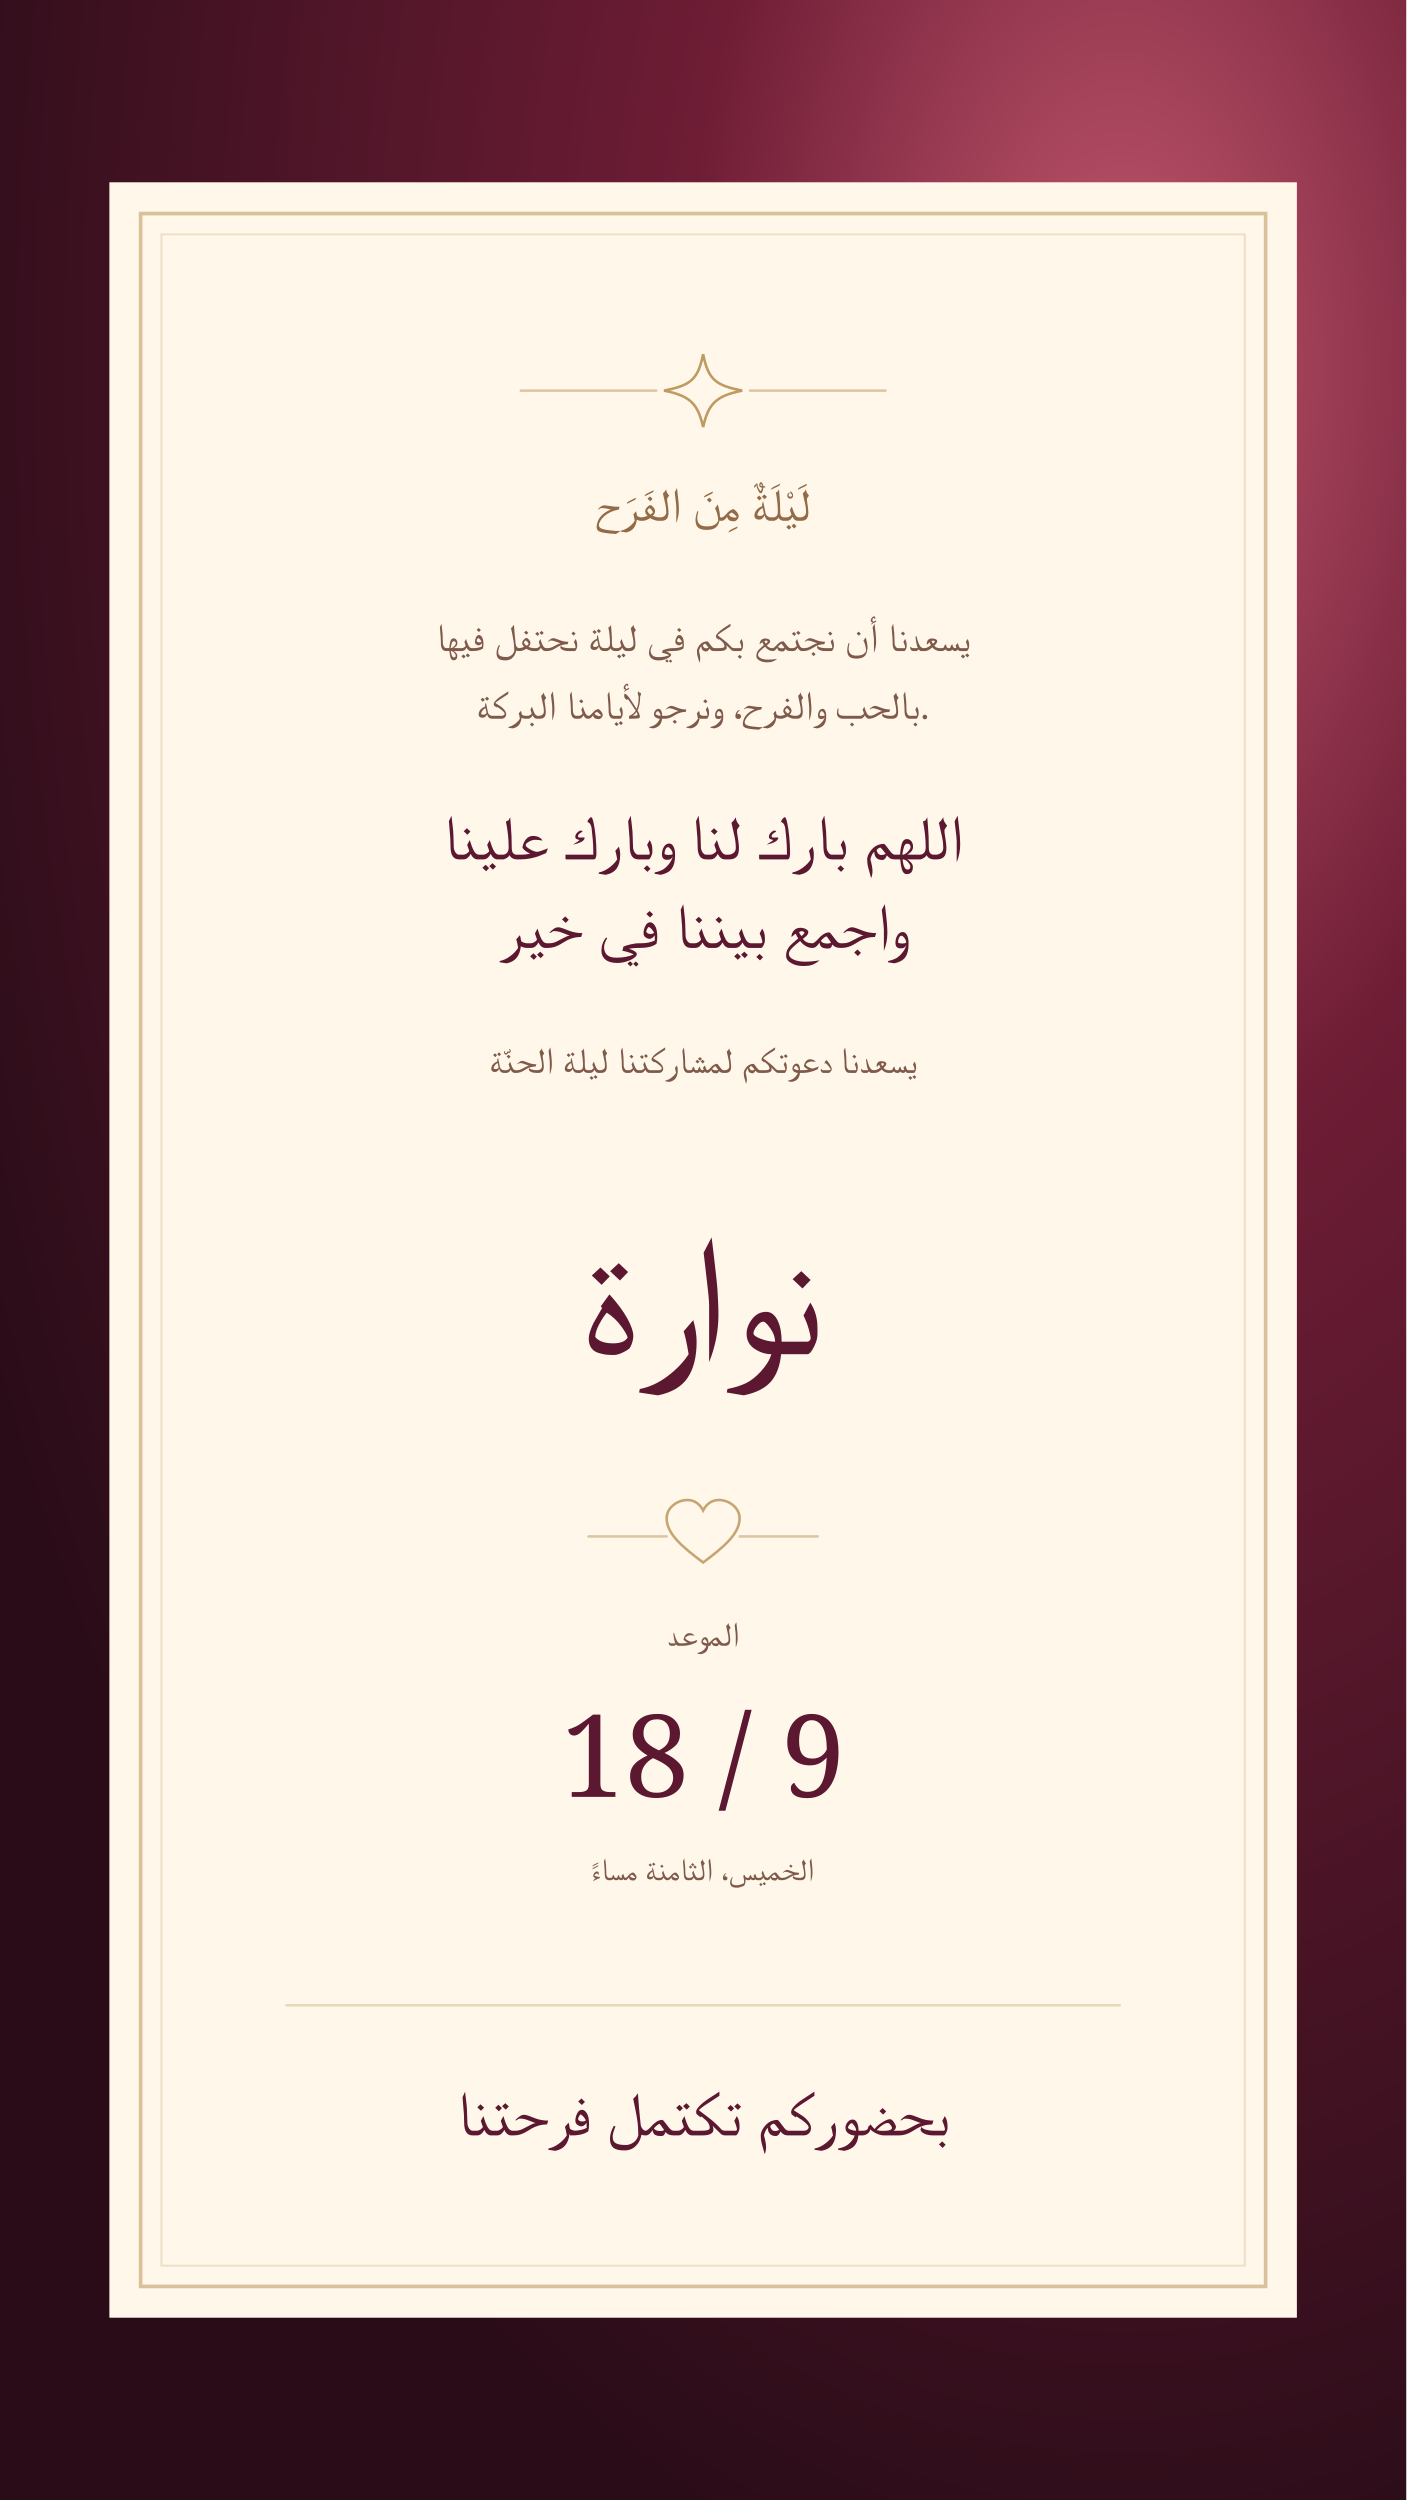
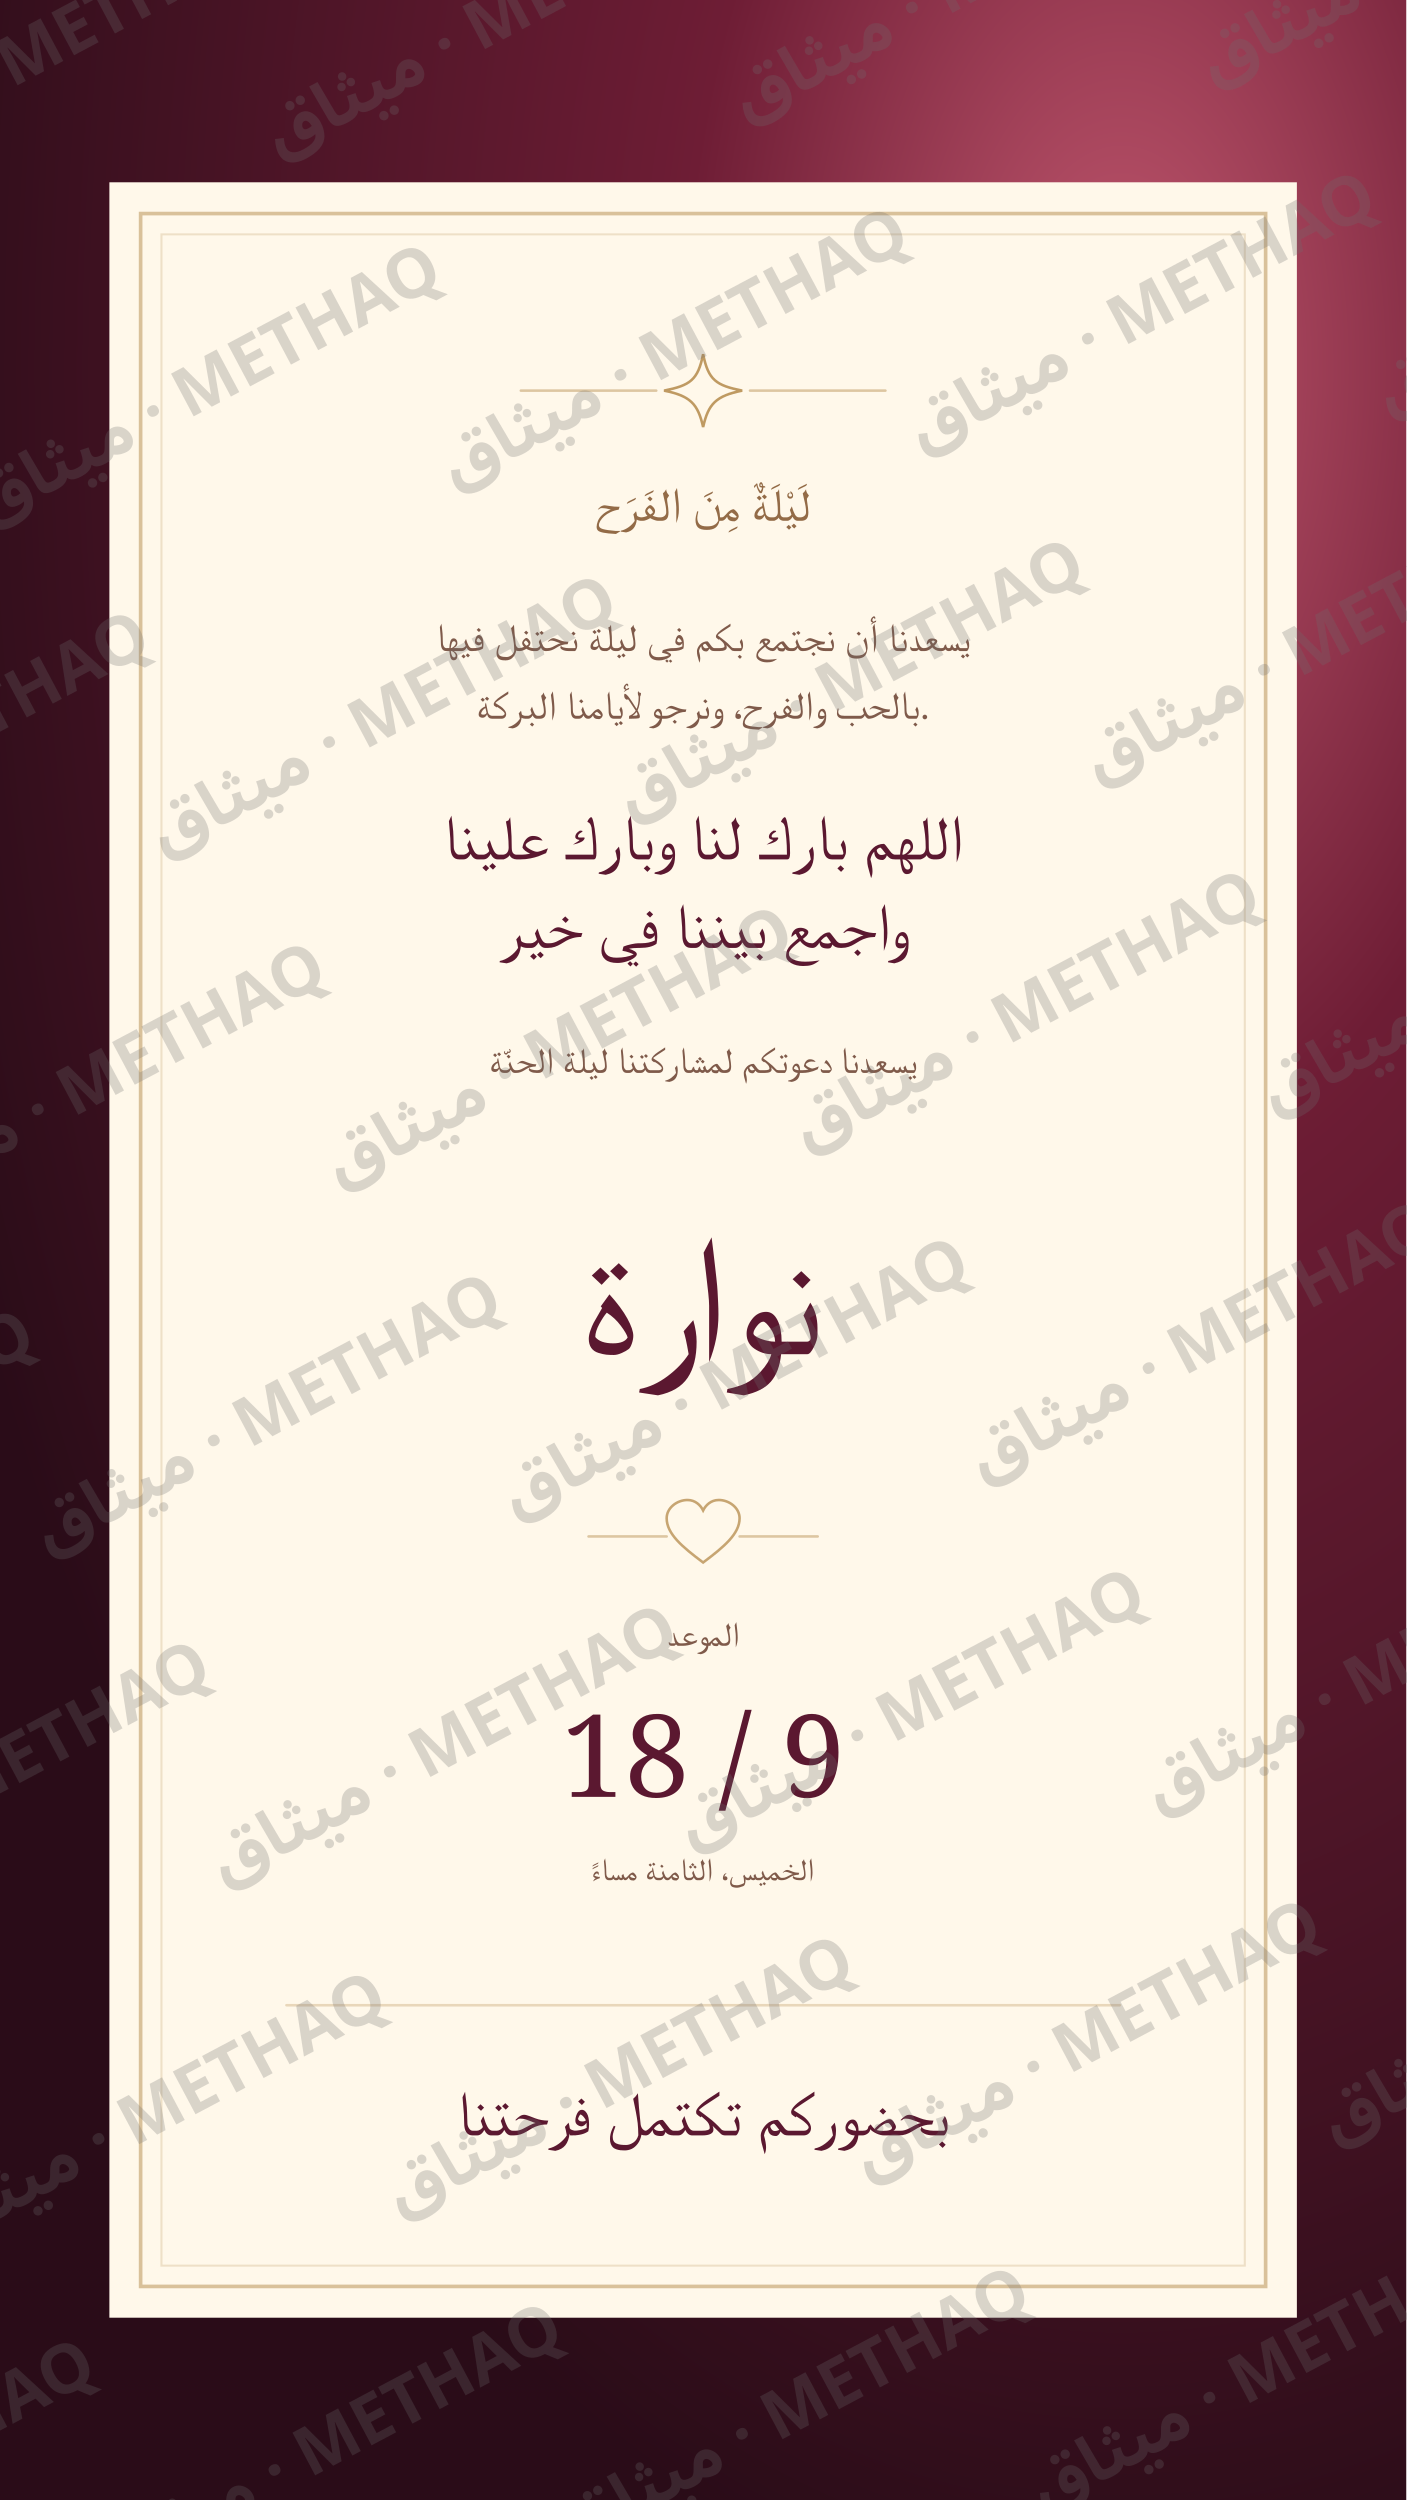
<svg xmlns="http://www.w3.org/2000/svg" viewBox="0 0 540 960" width="540" height="960" role="img" aria-label="معاينة قالب ليلة عنابية">
  <defs>
    <radialGradient id="smoke" cx="0.8" cy="0.15" r="0.9">
      <stop offset="0" stop-color="#c2586f" />
      <stop offset="0.35" stop-color="#6e1d35" />
      <stop offset="1" stop-color="#2a0c18" />
    </radialGradient>
  </defs>
  <rect width="540" height="960" fill="url(#smoke)" />
  <rect x="42" y="70" width="456" height="820" fill="#fff8ea" />
  <g fill="none" stroke="#b48a4a" stroke-linecap="round">
    <rect x="54" y="82" width="432" height="796" stroke-width="1.4" stroke-opacity="0.5" />
    <rect x="62" y="90" width="416" height="780" stroke-width="0.8" stroke-opacity="0.22" />
    <path d="M200 150H252M288 150H340" stroke-opacity="0.45" />
    <path d="M270 136C272 146 275 148 285 150C275 152 272 155 270 164C268 155 265 152 255 150C265 148 268 146 270 136Z" stroke-opacity="0.85" />
    <path d="M226 590H256M284 590H314" stroke-opacity="0.45" />
    <path d="M270 600C262 594 256 589 256 583C256 579 260 576 264 576C267 576 269 578 270 580C271 578 273 576 276 576C280 576 284 579 284 583C284 589 278 594 270 600Z" stroke-opacity="0.75" />
    <path d="M110 770H430" stroke-opacity="0.3" />
  </g>
  <g font-family="Amiri, 'Times New Roman', serif" text-anchor="middle">
    <text x="270" y="200" font-size="18" fill="#936b47">لَيْلَةٌ مِنَ الفَرَح</text>
    <text x="270" y="250" font-size="15" fill="#7f5a4a">يسعدنا أن نجتمع بكم في ليلة نحتفل فيها</text>
    <text x="270" y="276" font-size="15" fill="#7f5a4a">بالحب والفرح، ونرجو لأيامنا البركة.</text>
    <text x="270" y="330" font-size="24" fill="#5b1830">اللهم بارك لنا وبارك علينا</text>
    <text x="270" y="364" font-size="24" fill="#5b1830">واجمع بيننا في خير</text>
    <text x="270" y="412" font-size="14" fill="#7f5a4a">يسعدنا دعوتكم لمشاركتنا ليلة الحنّة</text>
    <text x="270" y="520" font-size="64" fill="#5b1830">نوارة</text>
    <text x="270" y="632" font-size="13" fill="#7f5a4a">الموعد</text>
    <text x="270" y="690" font-size="44" fill="#5b1830" font-family="'Cormorant Garamond', Georgia, serif" direction="ltr">18 / 9</text>
    <text x="270" y="722" font-size="12" fill="#7f5a4a">الخميس، الثامنة مساءً</text>
    <text x="270" y="820" font-size="24" fill="#5b1830">بحضوركم تكتمل فرحتنا</text>
  </g>
+   <g aria-hidden="true" transform="translate(270 480) rotate(-28)" font-family="Reem Kufi, Noto Sans Arabic, Tahoma, sans-serif" font-size="26" font-weight="700" fill="rgba(110,110,110,0.26)" dominant-baseline="middle" xml:space="preserve">
+     <text x="-1102" y="-1102">ميثاق · METHAQ</text>
+     <text x="-772" y="-1102">ميثاق · METHAQ</text>
+     <text x="-442" y="-1102">ميثاق · METHAQ</text>
+     <text x="-112" y="-1102">ميثاق · METHAQ</text>
+     <text x="218" y="-1102">ميثاق · METHAQ</text>
+     <text x="548" y="-1102">ميثاق · METHAQ</text>
+     <text x="878" y="-1102">ميثاق · METHAQ</text>
+     <text x="-1267" y="-1030">ميثاق · METHAQ</text>
+     <text x="-937" y="-1030">ميثاق · METHAQ</text>
+     <text x="-607" y="-1030">ميثاق · METHAQ</text>
+     <text x="-277" y="-1030">ميثاق · METHAQ</text>
+     <text x="53" y="-1030">ميثاق · METHAQ</text>
+     <text x="383" y="-1030">ميثاق · METHAQ</text>
+     <text x="713" y="-1030">ميثاق · METHAQ</text>
+     <text x="1043" y="-1030">ميثاق · METHAQ</text>
+     <text x="-1102" y="-958">ميثاق · METHAQ</text>
+     <text x="-772" y="-958">ميثاق · METHAQ</text>
+     <text x="-442" y="-958">ميثاق · METHAQ</text>
+     <text x="-112" y="-958">ميثاق · METHAQ</text>
+     <text x="218" y="-958">ميثاق · METHAQ</text>
+     <text x="548" y="-958">ميثاق · METHAQ</text>
+     <text x="878" y="-958">ميثاق · METHAQ</text>
+     <text x="-1267" y="-886">ميثاق · METHAQ</text>
+     <text x="-937" y="-886">ميثاق · METHAQ</text>
+     <text x="-607" y="-886">ميثاق · METHAQ</text>
+     <text x="-277" y="-886">ميثاق · METHAQ</text>
+     <text x="53" y="-886">ميثاق · METHAQ</text>
+     <text x="383" y="-886">ميثاق · METHAQ</text>
+     <text x="713" y="-886">ميثاق · METHAQ</text>
+     <text x="1043" y="-886">ميثاق · METHAQ</text>
+     <text x="-1102" y="-814">ميثاق · METHAQ</text>
+     <text x="-772" y="-814">ميثاق · METHAQ</text>
+     <text x="-442" y="-814">ميثاق · METHAQ</text>
+     <text x="-112" y="-814">ميثاق · METHAQ</text>
+     <text x="218" y="-814">ميثاق · METHAQ</text>
+     <text x="548" y="-814">ميثاق · METHAQ</text>
+     <text x="878" y="-814">ميثاق · METHAQ</text>
+     <text x="-1267" y="-742">ميثاق · METHAQ</text>
+     <text x="-937" y="-742">ميثاق · METHAQ</text>
+     <text x="-607" y="-742">ميثاق · METHAQ</text>
+     <text x="-277" y="-742">ميثاق · METHAQ</text>
+     <text x="53" y="-742">ميثاق · METHAQ</text>
+     <text x="383" y="-742">ميثاق · METHAQ</text>
+     <text x="713" y="-742">ميثاق · METHAQ</text>
+     <text x="1043" y="-742">ميثاق · METHAQ</text>
+     <text x="-1102" y="-670">ميثاق · METHAQ</text>
+     <text x="-772" y="-670">ميثاق · METHAQ</text>
+     <text x="-442" y="-670">ميثاق · METHAQ</text>
+     <text x="-112" y="-670">ميثاق · METHAQ</text>
+     <text x="218" y="-670">ميثاق · METHAQ</text>
+     <text x="548" y="-670">ميثاق · METHAQ</text>
+     <text x="878" y="-670">ميثاق · METHAQ</text>
+     <text x="-1267" y="-598">ميثاق · METHAQ</text>
+     <text x="-937" y="-598">ميثاق · METHAQ</text>
+     <text x="-607" y="-598">ميثاق · METHAQ</text>
+     <text x="-277" y="-598">ميثاق · METHAQ</text>
+     <text x="53" y="-598">ميثاق · METHAQ</text>
+     <text x="383" y="-598">ميثاق · METHAQ</text>
+     <text x="713" y="-598">ميثاق · METHAQ</text>
+     <text x="1043" y="-598">ميثاق · METHAQ</text>
+     <text x="-1102" y="-526">ميثاق · METHAQ</text>
+     <text x="-772" y="-526">ميثاق · METHAQ</text>
+     <text x="-442" y="-526">ميثاق · METHAQ</text>
+     <text x="-112" y="-526">ميثاق · METHAQ</text>
+     <text x="218" y="-526">ميثاق · METHAQ</text>
+     <text x="548" y="-526">ميثاق · METHAQ</text>
+     <text x="878" y="-526">ميثاق · METHAQ</text>
+     <text x="-1267" y="-454">ميثاق · METHAQ</text>
+     <text x="-937" y="-454">ميثاق · METHAQ</text>
+     <text x="-607" y="-454">ميثاق · METHAQ</text>
+     <text x="-277" y="-454">ميثاق · METHAQ</text>
+     <text x="53" y="-454">ميثاق · METHAQ</text>
+     <text x="383" y="-454">ميثاق · METHAQ</text>
+     <text x="713" y="-454">ميثاق · METHAQ</text>
+     <text x="1043" y="-454">ميثاق · METHAQ</text>
+     <text x="-1102" y="-382">ميثاق · METHAQ</text>
+     <text x="-772" y="-382">ميثاق · METHAQ</text>
+     <text x="-442" y="-382">ميثاق · METHAQ</text>
+     <text x="-112" y="-382">ميثاق · METHAQ</text>
+     <text x="218" y="-382">ميثاق · METHAQ</text>
+     <text x="548" y="-382">ميثاق · METHAQ</text>
+     <text x="878" y="-382">ميثاق · METHAQ</text>
+     <text x="-1267" y="-310">ميثاق · METHAQ</text>
+     <text x="-937" y="-310">ميثاق · METHAQ</text>
+     <text x="-607" y="-310">ميثاق · METHAQ</text>
+     <text x="-277" y="-310">ميثاق · METHAQ</text>
+     <text x="53" y="-310">ميثاق · METHAQ</text>
+     <text x="383" y="-310">ميثاق · METHAQ</text>
+     <text x="713" y="-310">ميثاق · METHAQ</text>
+     <text x="1043" y="-310">ميثاق · METHAQ</text>
+     <text x="-1102" y="-238">ميثاق · METHAQ</text>
+     <text x="-772" y="-238">ميثاق · METHAQ</text>
+     <text x="-442" y="-238">ميثاق · METHAQ</text>
+     <text x="-112" y="-238">ميثاق · METHAQ</text>
+     <text x="218" y="-238">ميثاق · METHAQ</text>
+     <text x="548" y="-238">ميثاق · METHAQ</text>
+     <text x="878" y="-238">ميثاق · METHAQ</text>
+     <text x="-1267" y="-166">ميثاق · METHAQ</text>
+     <text x="-937" y="-166">ميثاق · METHAQ</text>
+     <text x="-607" y="-166">ميثاق · METHAQ</text>
+     <text x="-277" y="-166">ميثاق · METHAQ</text>
+     <text x="53" y="-166">ميثاق · METHAQ</text>
+     <text x="383" y="-166">ميثاق · METHAQ</text>
+     <text x="713" y="-166">ميثاق · METHAQ</text>
+     <text x="1043" y="-166">ميثاق · METHAQ</text>
+     <text x="-1102" y="-94">ميثاق · METHAQ</text>
+     <text x="-772" y="-94">ميثاق · METHAQ</text>
+     <text x="-442" y="-94">ميثاق · METHAQ</text>
+     <text x="-112" y="-94">ميثاق · METHAQ</text>
+     <text x="218" y="-94">ميثاق · METHAQ</text>
+     <text x="548" y="-94">ميثاق · METHAQ</text>
+     <text x="878" y="-94">ميثاق · METHAQ</text>
+     <text x="-1267" y="-22">ميثاق · METHAQ</text>
+     <text x="-937" y="-22">ميثاق · METHAQ</text>
+     <text x="-607" y="-22">ميثاق · METHAQ</text>
+     <text x="-277" y="-22">ميثاق · METHAQ</text>
+     <text x="53" y="-22">ميثاق · METHAQ</text>
+     <text x="383" y="-22">ميثاق · METHAQ</text>
+     <text x="713" y="-22">ميثاق · METHAQ</text>
+     <text x="1043" y="-22">ميثاق · METHAQ</text>
+     <text x="-1102" y="50">ميثاق · METHAQ</text>
+     <text x="-772" y="50">ميثاق · METHAQ</text>
+     <text x="-442" y="50">ميثاق · METHAQ</text>
+     <text x="-112" y="50">ميثاق · METHAQ</text>
+     <text x="218" y="50">ميثاق · METHAQ</text>
+     <text x="548" y="50">ميثاق · METHAQ</text>
+     <text x="878" y="50">ميثاق · METHAQ</text>
+     <text x="-1267" y="122">ميثاق · METHAQ</text>
+     <text x="-937" y="122">ميثاق · METHAQ</text>
+     <text x="-607" y="122">ميثاق · METHAQ</text>
+     <text x="-277" y="122">ميثاق · METHAQ</text>
+     <text x="53" y="122">ميثاق · METHAQ</text>
+     <text x="383" y="122">ميثاق · METHAQ</text>
+     <text x="713" y="122">ميثاق · METHAQ</text>
+     <text x="1043" y="122">ميثاق · METHAQ</text>
+     <text x="-1102" y="194">ميثاق · METHAQ</text>
+     <text x="-772" y="194">ميثاق · METHAQ</text>
+     <text x="-442" y="194">ميثاق · METHAQ</text>
+     <text x="-112" y="194">ميثاق · METHAQ</text>
+     <text x="218" y="194">ميثاق · METHAQ</text>
+     <text x="548" y="194">ميثاق · METHAQ</text>
+     <text x="878" y="194">ميثاق · METHAQ</text>
+     <text x="-1267" y="266">ميثاق · METHAQ</text>
+     <text x="-937" y="266">ميثاق · METHAQ</text>
+     <text x="-607" y="266">ميثاق · METHAQ</text>
+     <text x="-277" y="266">ميثاق · METHAQ</text>
+     <text x="53" y="266">ميثاق · METHAQ</text>
+     <text x="383" y="266">ميثاق · METHAQ</text>
+     <text x="713" y="266">ميثاق · METHAQ</text>
+     <text x="1043" y="266">ميثاق · METHAQ</text>
+     <text x="-1102" y="338">ميثاق · METHAQ</text>
+     <text x="-772" y="338">ميثاق · METHAQ</text>
+     <text x="-442" y="338">ميثاق · METHAQ</text>
+     <text x="-112" y="338">ميثاق · METHAQ</text>
+     <text x="218" y="338">ميثاق · METHAQ</text>
+     <text x="548" y="338">ميثاق · METHAQ</text>
+     <text x="878" y="338">ميثاق · METHAQ</text>
+     <text x="-1267" y="410">ميثاق · METHAQ</text>
+     <text x="-937" y="410">ميثاق · METHAQ</text>
+     <text x="-607" y="410">ميثاق · METHAQ</text>
+     <text x="-277" y="410">ميثاق · METHAQ</text>
+     <text x="53" y="410">ميثاق · METHAQ</text>
+     <text x="383" y="410">ميثاق · METHAQ</text>
+     <text x="713" y="410">ميثاق · METHAQ</text>
+     <text x="1043" y="410">ميثاق · METHAQ</text>
+     <text x="-1102" y="482">ميثاق · METHAQ</text>
+     <text x="-772" y="482">ميثاق · METHAQ</text>
+     <text x="-442" y="482">ميثاق · METHAQ</text>
+     <text x="-112" y="482">ميثاق · METHAQ</text>
+     <text x="218" y="482">ميثاق · METHAQ</text>
+     <text x="548" y="482">ميثاق · METHAQ</text>
+     <text x="878" y="482">ميثاق · METHAQ</text>
+     <text x="-1267" y="554">ميثاق · METHAQ</text>
+     <text x="-937" y="554">ميثاق · METHAQ</text>
+     <text x="-607" y="554">ميثاق · METHAQ</text>
+     <text x="-277" y="554">ميثاق · METHAQ</text>
+     <text x="53" y="554">ميثاق · METHAQ</text>
+     <text x="383" y="554">ميثاق · METHAQ</text>
+     <text x="713" y="554">ميثاق · METHAQ</text>
+     <text x="1043" y="554">ميثاق · METHAQ</text>
+     <text x="-1102" y="626">ميثاق · METHAQ</text>
+     <text x="-772" y="626">ميثاق · METHAQ</text>
+     <text x="-442" y="626">ميثاق · METHAQ</text>
+     <text x="-112" y="626">ميثاق · METHAQ</text>
+     <text x="218" y="626">ميثاق · METHAQ</text>
+     <text x="548" y="626">ميثاق · METHAQ</text>
+     <text x="878" y="626">ميثاق · METHAQ</text>
+     <text x="-1267" y="698">ميثاق · METHAQ</text>
+     <text x="-937" y="698">ميثاق · METHAQ</text>
+     <text x="-607" y="698">ميثاق · METHAQ</text>
+     <text x="-277" y="698">ميثاق · METHAQ</text>
+     <text x="53" y="698">ميثاق · METHAQ</text>
+     <text x="383" y="698">ميثاق · METHAQ</text>
+     <text x="713" y="698">ميثاق · METHAQ</text>
+     <text x="1043" y="698">ميثاق · METHAQ</text>
+     <text x="-1102" y="770">ميثاق · METHAQ</text>
+     <text x="-772" y="770">ميثاق · METHAQ</text>
+     <text x="-442" y="770">ميثاق · METHAQ</text>
+     <text x="-112" y="770">ميثاق · METHAQ</text>
+     <text x="218" y="770">ميثاق · METHAQ</text>
+     <text x="548" y="770">ميثاق · METHAQ</text>
+     <text x="878" y="770">ميثاق · METHAQ</text>
+     <text x="-1267" y="842">ميثاق · METHAQ</text>
+     <text x="-937" y="842">ميثاق · METHAQ</text>
+     <text x="-607" y="842">ميثاق · METHAQ</text>
+     <text x="-277" y="842">ميثاق · METHAQ</text>
+     <text x="53" y="842">ميثاق · METHAQ</text>
+     <text x="383" y="842">ميثاق · METHAQ</text>
+     <text x="713" y="842">ميثاق · METHAQ</text>
+     <text x="1043" y="842">ميثاق · METHAQ</text>
+     <text x="-1102" y="914">ميثاق · METHAQ</text>
+     <text x="-772" y="914">ميثاق · METHAQ</text>
+     <text x="-442" y="914">ميثاق · METHAQ</text>
+     <text x="-112" y="914">ميثاق · METHAQ</text>
+     <text x="218" y="914">ميثاق · METHAQ</text>
+     <text x="548" y="914">ميثاق · METHAQ</text>
+     <text x="878" y="914">ميثاق · METHAQ</text>
+     <text x="-1267" y="986">ميثاق · METHAQ</text>
+     <text x="-937" y="986">ميثاق · METHAQ</text>
+     <text x="-607" y="986">ميثاق · METHAQ</text>
+     <text x="-277" y="986">ميثاق · METHAQ</text>
+     <text x="53" y="986">ميثاق · METHAQ</text>
+     <text x="383" y="986">ميثاق · METHAQ</text>
+     <text x="713" y="986">ميثاق · METHAQ</text>
+     <text x="1043" y="986">ميثاق · METHAQ</text>
+     <text x="-1102" y="1058">ميثاق · METHAQ</text>
+     <text x="-772" y="1058">ميثاق · METHAQ</text>
+     <text x="-442" y="1058">ميثاق · METHAQ</text>
+     <text x="-112" y="1058">ميثاق · METHAQ</text>
+     <text x="218" y="1058">ميثاق · METHAQ</text>
+     <text x="548" y="1058">ميثاق · METHAQ</text>
+     <text x="878" y="1058">ميثاق · METHAQ</text>
+   </g>
</svg>
